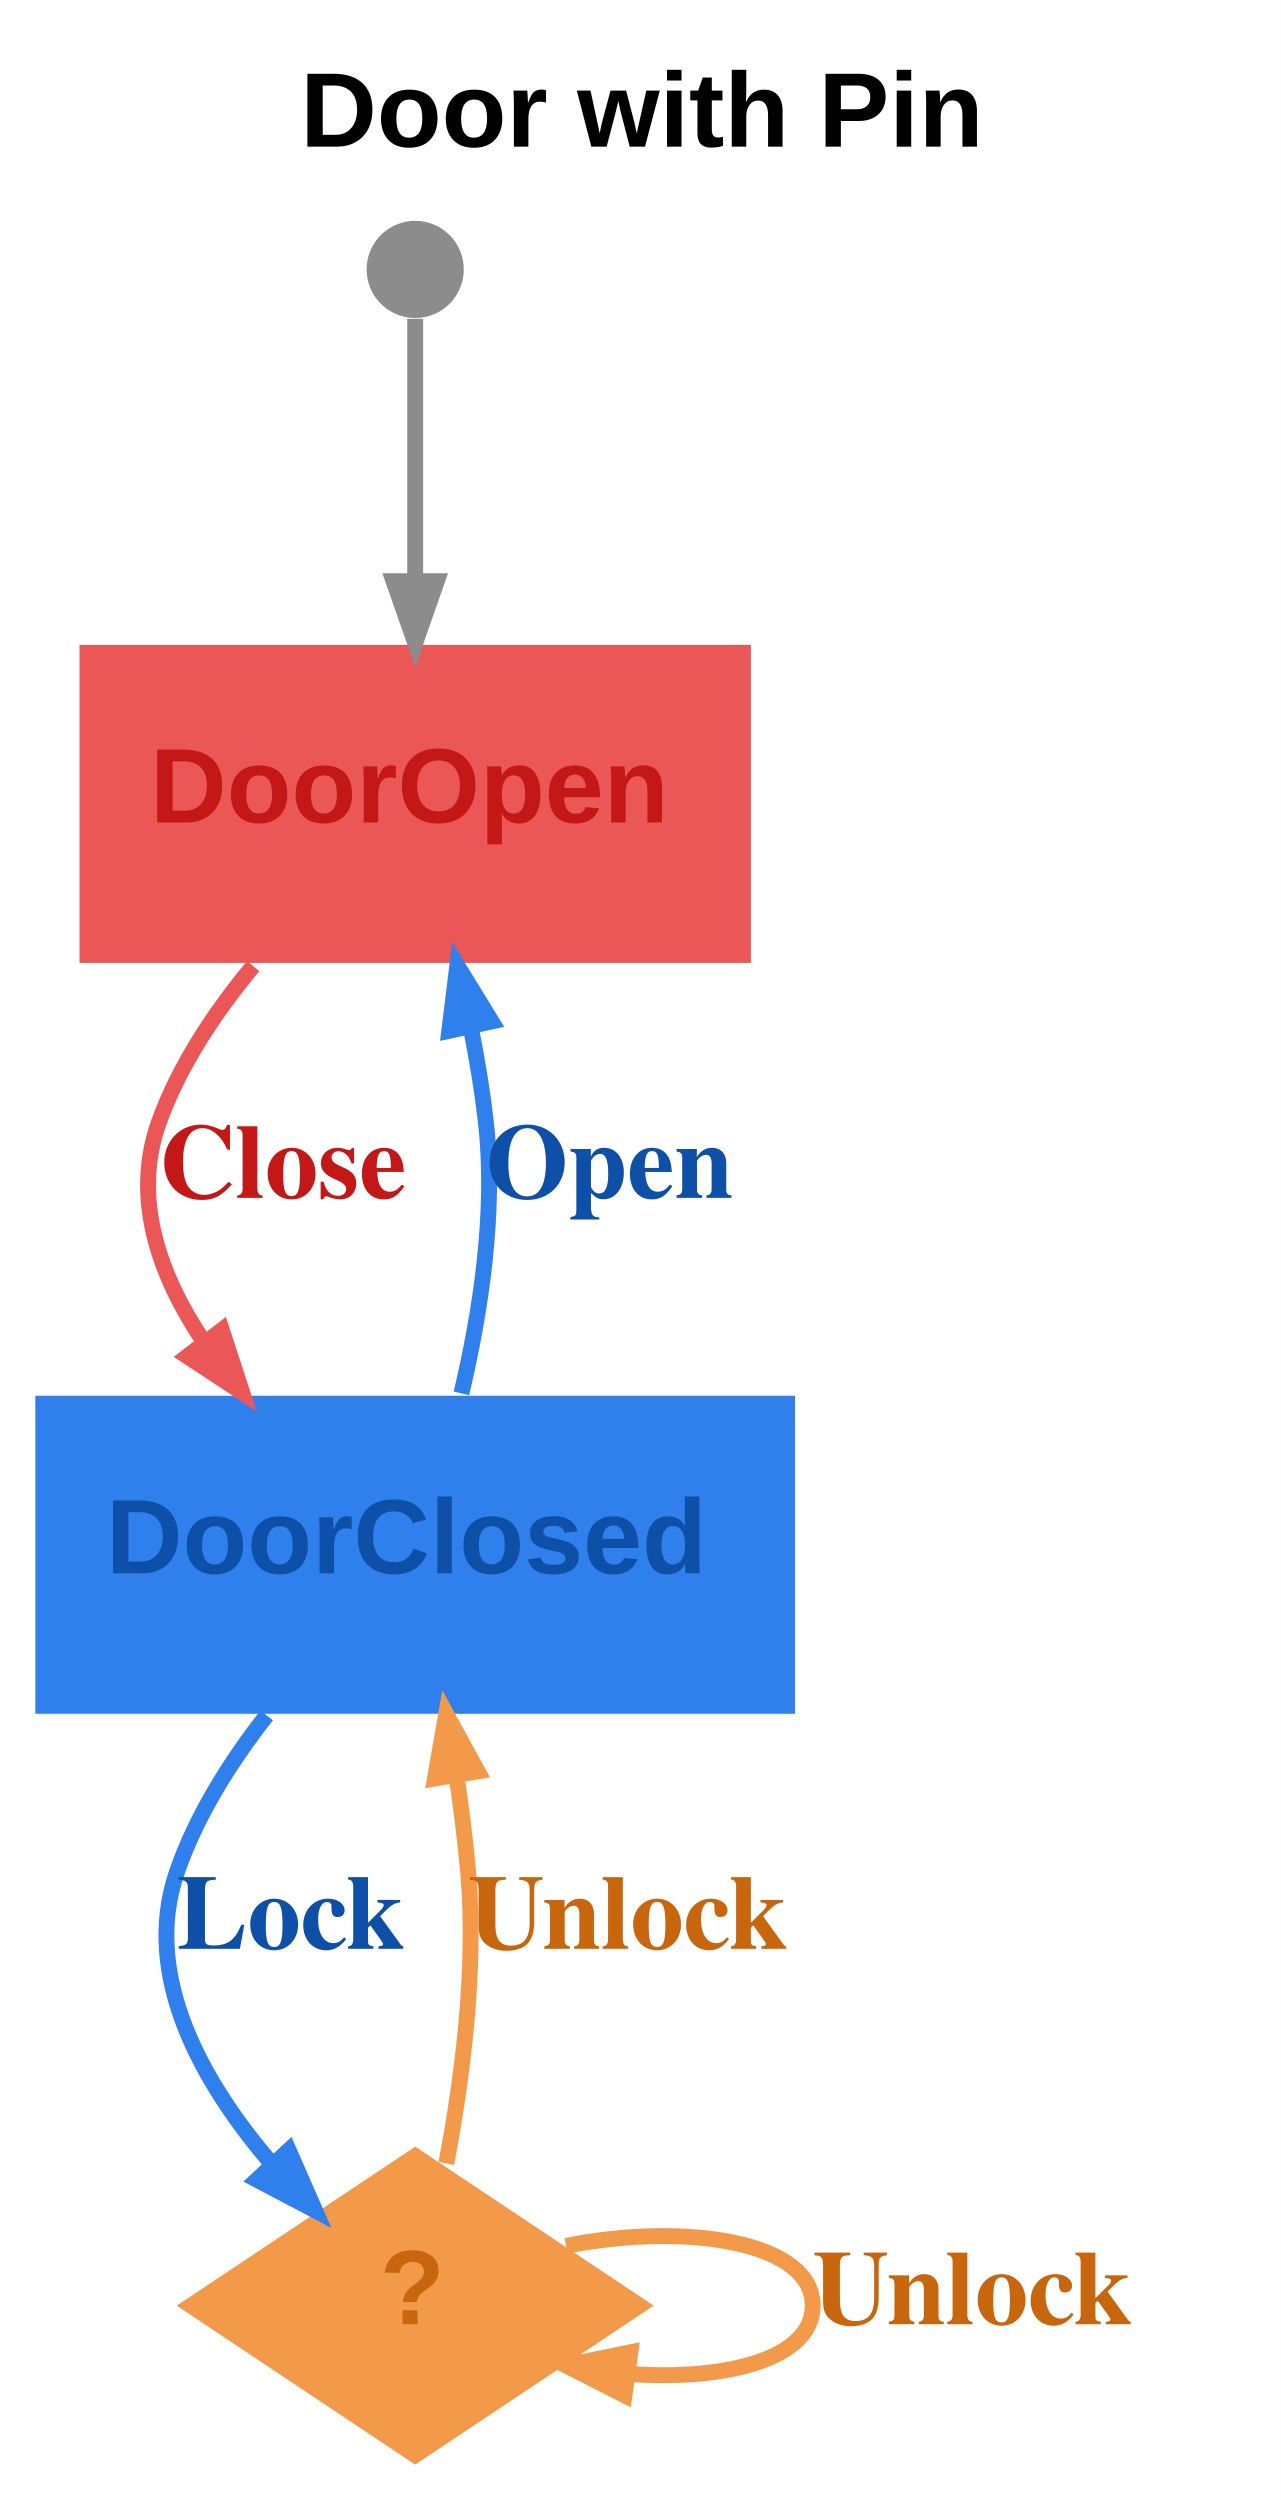
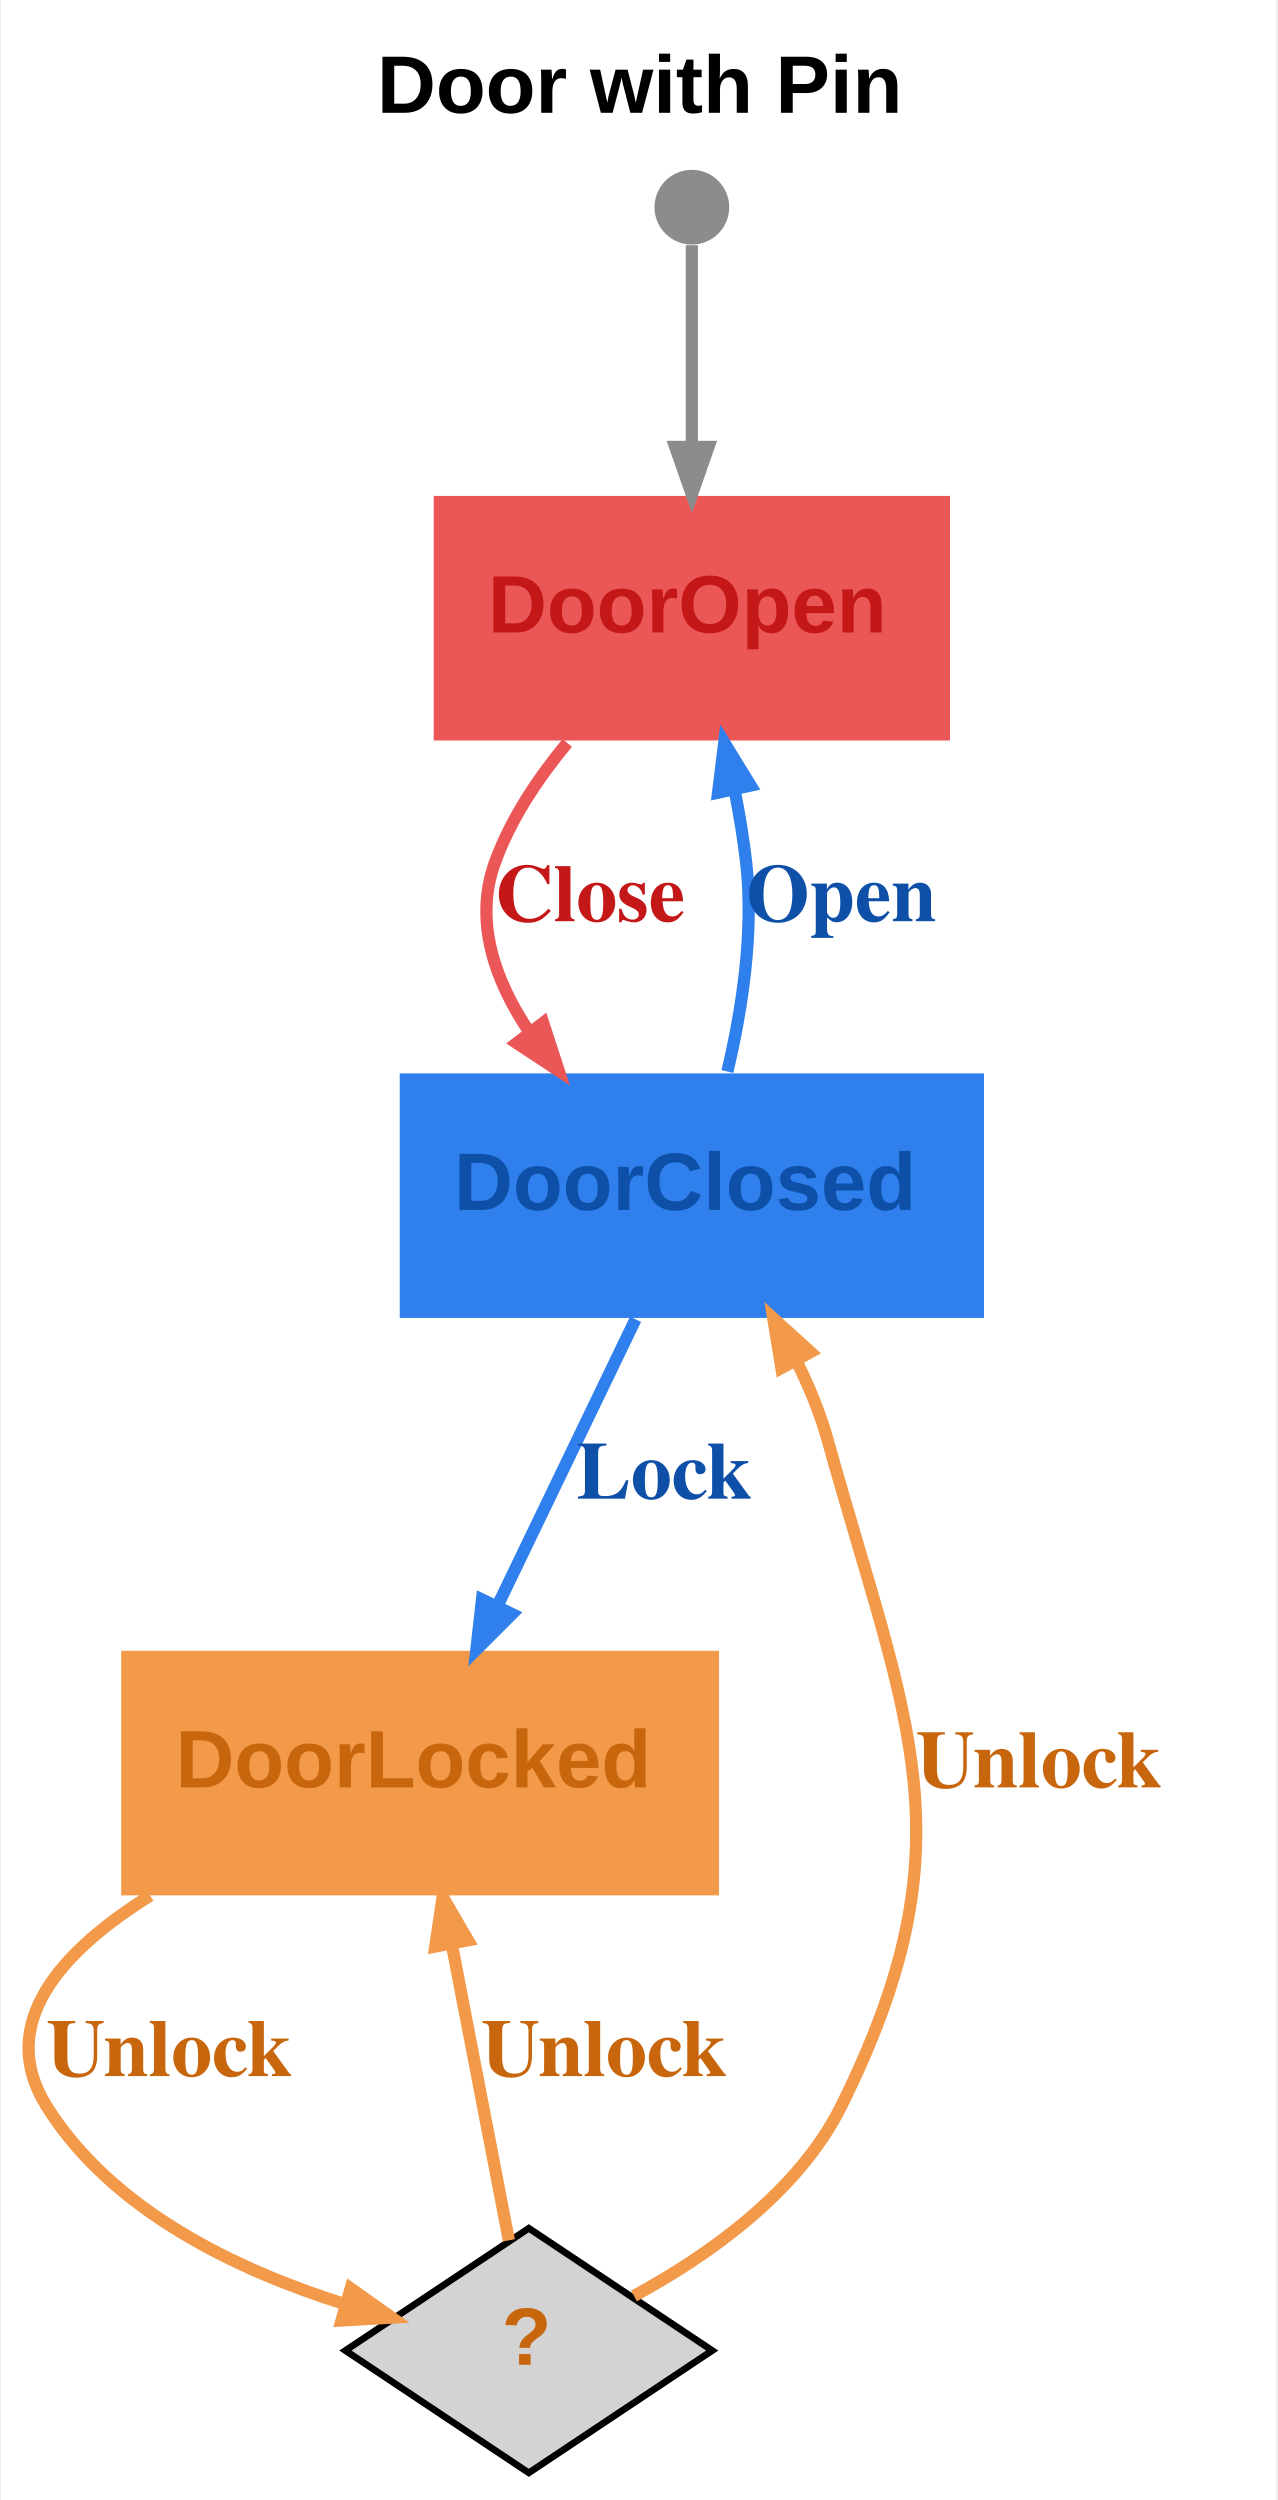
- <svg xmlns="http://www.w3.org/2000/svg" width="145pt" height="283pt" viewBox="0.00 0.00 145.00 283.00">
-   <g id="graph0" class="graph" transform="scale(1 1) rotate(0) translate(4 279)">
-     <polygon fill="white" stroke="transparent" points="-4,4 -4,-279 141,-279 141,4 -4,4" />
-     <text text-anchor="start" x="30" y="-262.4" font-family="Arial" font-weight="bold" font-size="12.00">Door with Pin</text>
+ <svg xmlns="http://www.w3.org/2000/svg" width="188pt" height="368pt" viewBox="0.00 0.00 187.68 368.00">
+   <g id="graph0" class="graph" transform="scale(1 1) rotate(0) translate(4 364)">
+     <polygon fill="white" stroke="transparent" points="-4,4 -4,-364 183.68,-364 183.68,4 -4,4" />
+     <text text-anchor="start" x="51.34" y="-347.4" font-family="Arial" font-weight="bold" font-size="12.00">Door with Pin</text>
    <g id="node1" class="node">
-       <polygon fill="#eb5757" stroke="black" stroke-width="0" points="81,-206 5,-206 5,-170 81,-170 81,-206" />
-       <text text-anchor="start" x="13" y="-185.9" font-family="Arial" font-weight="bold" font-size="12.00" fill="#c41717">DoorOpen</text>
+       <polygon fill="#eb5757" stroke="black" stroke-width="0" points="135.68,-291 59.68,-291 59.68,-255 135.68,-255 135.68,-291" />
+       <text text-anchor="start" x="67.68" y="-270.9" font-family="Arial" font-weight="bold" font-size="12.00" fill="#c41717">DoorOpen</text>
    </g>
    <g id="node3" class="node">
-       <polygon fill="#2f80ed" stroke="black" stroke-width="0" points="86,-121 0,-121 0,-85 86,-85 86,-121" />
-       <text text-anchor="start" x="8" y="-100.9" font-family="Arial" font-weight="bold" font-size="12.00" fill="#0e50a8">DoorClosed</text>
+       <polygon fill="#2f80ed" stroke="black" stroke-width="0" points="140.68,-206 54.68,-206 54.68,-170 140.68,-170 140.68,-206" />
+       <text text-anchor="start" x="62.68" y="-185.9" font-family="Arial" font-weight="bold" font-size="12.00" fill="#0e50a8">DoorClosed</text>
    </g>
    <g id="edge2" class="edge">
-       <path fill="none" stroke="#eb5757" stroke-width="1.8" d="M24.66,-169.64C20.33,-164.43 16.3,-158.38 14,-152 10.9,-143.39 13.98,-134.63 19.14,-126.99" />
-       <polygon fill="#eb5757" stroke="#eb5757" stroke-width="1.8" points="21.11,-128.44 23.41,-121.38 17.21,-125.46 21.11,-128.44" />
-       <text text-anchor="start" x="14" y="-143.4" font-family="Times,serif" font-weight="bold" font-size="12.00" fill="#c41717">Close</text>
+       <path fill="none" stroke="#eb5757" stroke-width="1.8" d="M79.34,-254.64C75.01,-249.43 70.98,-243.38 68.68,-237 65.58,-228.39 68.66,-219.63 73.82,-211.99" />
+       <polygon fill="#eb5757" stroke="#eb5757" stroke-width="1.8" points="75.79,-213.44 78.09,-206.38 71.9,-210.46 75.79,-213.44" />
+       <text text-anchor="start" x="68.68" y="-228.4" font-family="Times,serif" font-weight="bold" font-size="12.00" fill="#c41717">Close</text>
    </g>
    <g id="node2" class="node">
-       <ellipse fill="#8c8c8c" stroke="black" stroke-width="0" cx="43" cy="-248.5" rx="5.5" ry="5.5" />
+       <ellipse fill="#8c8c8c" stroke="black" stroke-width="0" cx="97.68" cy="-333.5" rx="5.5" ry="5.5" />
    </g>
    <g id="edge1" class="edge">
-       <path fill="none" stroke="#8c8c8c" stroke-width="1.8" d="M43,-242.91C43,-236.5 43,-224.41 43,-213.3" />
-       <polygon fill="#8c8c8c" stroke="#8c8c8c" stroke-width="1.8" points="45.45,-213.21 43,-206.21 40.55,-213.21 45.45,-213.21" />
+       <path fill="none" stroke="#8c8c8c" stroke-width="1.8" d="M97.68,-327.91C97.68,-321.5 97.68,-309.41 97.68,-298.3" />
+       <polygon fill="#8c8c8c" stroke="#8c8c8c" stroke-width="1.8" points="100.13,-298.21 97.68,-291.21 95.23,-298.21 100.13,-298.21" />
    </g>
    <g id="edge4" class="edge">
-       <path fill="none" stroke="#2f80ed" stroke-width="1.8" d="M48.23,-121.27C50.39,-130.38 52.16,-141.76 51,-152 50.61,-155.46 50.01,-159.07 49.31,-162.61" />
-       <polygon fill="#2f80ed" stroke="#2f80ed" stroke-width="1.8" points="46.86,-162.32 47.77,-169.69 51.65,-163.37 46.86,-162.32" />
-       <text text-anchor="start" x="51" y="-143.4" font-family="Times,serif" font-weight="bold" font-size="12.00" fill="#0e50a8">Open</text>
+       <path fill="none" stroke="#2f80ed" stroke-width="1.8" d="M102.91,-206.27C105.07,-215.38 106.84,-226.76 105.68,-237 105.29,-240.46 104.69,-244.07 103.99,-247.61" />
+       <polygon fill="#2f80ed" stroke="#2f80ed" stroke-width="1.8" points="101.54,-247.32 102.45,-254.69 106.33,-248.37 101.54,-247.32" />
+       <text text-anchor="start" x="105.68" y="-228.4" font-family="Times,serif" font-weight="bold" font-size="12.00" fill="#0e50a8">Open</text>
    </g>
    <g id="node4" class="node">
-       <polygon fill="#f2994a" stroke="black" stroke-width="0" points="43,-36 16,-18 43,0 70,-18 43,-36" />
-       <text text-anchor="start" x="39" y="-15.9" font-family="Arial" font-weight="bold" font-size="12.00" fill="#c8660e">?</text>
+       <polygon fill="#f2994a" stroke="black" stroke-width="0" points="101.68,-121 13.68,-121 13.68,-85 101.68,-85 101.68,-121" />
+       <text text-anchor="start" x="21.68" y="-100.9" font-family="Arial" font-weight="bold" font-size="12.00" fill="#c8660e">DoorLocked</text>
    </g>
    <g id="edge3" class="edge">
-       <path fill="none" stroke="#2f80ed" stroke-width="1.8" d="M26.19,-84.82C22.05,-79.53 18.18,-73.39 16,-67 12.01,-55.31 18.93,-43.19 26.75,-34.06" />
-       <polygon fill="#2f80ed" stroke="#2f80ed" stroke-width="1.8" points="28.68,-35.58 31.66,-28.79 25.09,-32.25 28.68,-35.58" />
-       <text text-anchor="start" x="16" y="-58.4" font-family="Times,serif" font-weight="bold" font-size="12.00" fill="#0e50a8">Lock</text>
+       <path fill="none" stroke="#2f80ed" stroke-width="1.8" d="M89.39,-169.8C83.49,-157.56 75.49,-140.96 69.01,-127.5" />
+       <polygon fill="#2f80ed" stroke="#2f80ed" stroke-width="1.8" points="71.2,-126.42 65.96,-121.18 66.79,-128.55 71.2,-126.42" />
+       <text text-anchor="start" x="80.68" y="-143.4" font-family="Times,serif" font-weight="bold" font-size="12.00" fill="#0e50a8">Lock</text>
+     </g>
+     <g id="node5" class="node">
+       <polygon fill="lightgrey" stroke="black" points="73.68,-36 46.68,-18 73.68,0 100.68,-18 73.68,-36" />
+       <text text-anchor="start" x="69.68" y="-15.9" font-family="Arial" font-weight="bold" font-size="12.00" fill="#c8660e">?</text>
    </g>
    <g id="edge5" class="edge">
-       <path fill="none" stroke="#f2994a" stroke-width="1.8" d="M46.52,-34.1C48.32,-43.54 49.94,-55.95 49,-67 48.69,-70.59 48.21,-74.37 47.66,-78.06" />
-       <polygon fill="#f2994a" stroke="#f2994a" stroke-width="1.8" points="45.24,-77.68 46.51,-84.98 50.07,-78.48 45.24,-77.68" />
-       <text text-anchor="start" x="49" y="-58.4" font-family="Times,serif" font-weight="bold" font-size="12.00" fill="#c8660e">Unlock</text>
+       <path fill="none" stroke="#f2994a" stroke-width="1.8" d="M17.94,-84.96C4.77,-76.75 -4.82,-66.05 2.68,-54 12.25,-38.62 30.79,-29.8 46.52,-24.86" />
+       <polygon fill="#f2994a" stroke="#f2994a" stroke-width="1.8" points="47.46,-27.14 53.51,-22.85 46.11,-22.43 47.46,-27.14" />
+       <text text-anchor="start" x="2.68" y="-58.4" font-family="Times,serif" font-weight="bold" font-size="12.00" fill="#c8660e">Unlock</text>
    </g>
    <g id="edge6" class="edge">
-       <path fill="none" stroke="#f2994a" stroke-width="1.8" d="M60.08,-24.77C73.82,-27.47 88,-25.22 88,-18 88,-12.02 78.28,-9.45 67.13,-10.28" />
-       <polygon fill="#f2994a" stroke="#f2994a" stroke-width="1.8" points="66.69,-7.86 60.08,-11.23 67.35,-12.72 66.69,-7.86" />
-       <text text-anchor="start" x="88" y="-15.9" font-family="Times,serif" font-weight="bold" font-size="12.00" fill="#c8660e">Unlock</text>
+       <path fill="none" stroke="#f2994a" stroke-width="1.8" d="M89.16,-26.04C99.89,-31.86 113.35,-41.23 119.68,-54 139.03,-93.03 129.36,-110.03 117.68,-152 116.57,-155.97 114.92,-159.97 113.02,-163.78" />
+       <polygon fill="#f2994a" stroke="#f2994a" stroke-width="1.8" points="110.86,-162.63 109.66,-169.95 115.16,-164.97 110.86,-162.63" />
+       <text text-anchor="start" x="130.68" y="-100.9" font-family="Times,serif" font-weight="bold" font-size="12.00" fill="#c8660e">Unlock</text>
+     </g>
+     <g id="edge7" class="edge">
+       <path fill="none" stroke="#f2994a" stroke-width="1.8" d="M70.75,-34.22C68.4,-46.4 65.06,-63.7 62.35,-77.78" />
+       <polygon fill="#f2994a" stroke="#f2994a" stroke-width="1.8" points="59.91,-77.47 61,-84.8 64.73,-78.39 59.91,-77.47" />
+       <text text-anchor="start" x="66.68" y="-58.4" font-family="Times,serif" font-weight="bold" font-size="12.00" fill="#c8660e">Unlock</text>
    </g>
  </g>
</svg>
